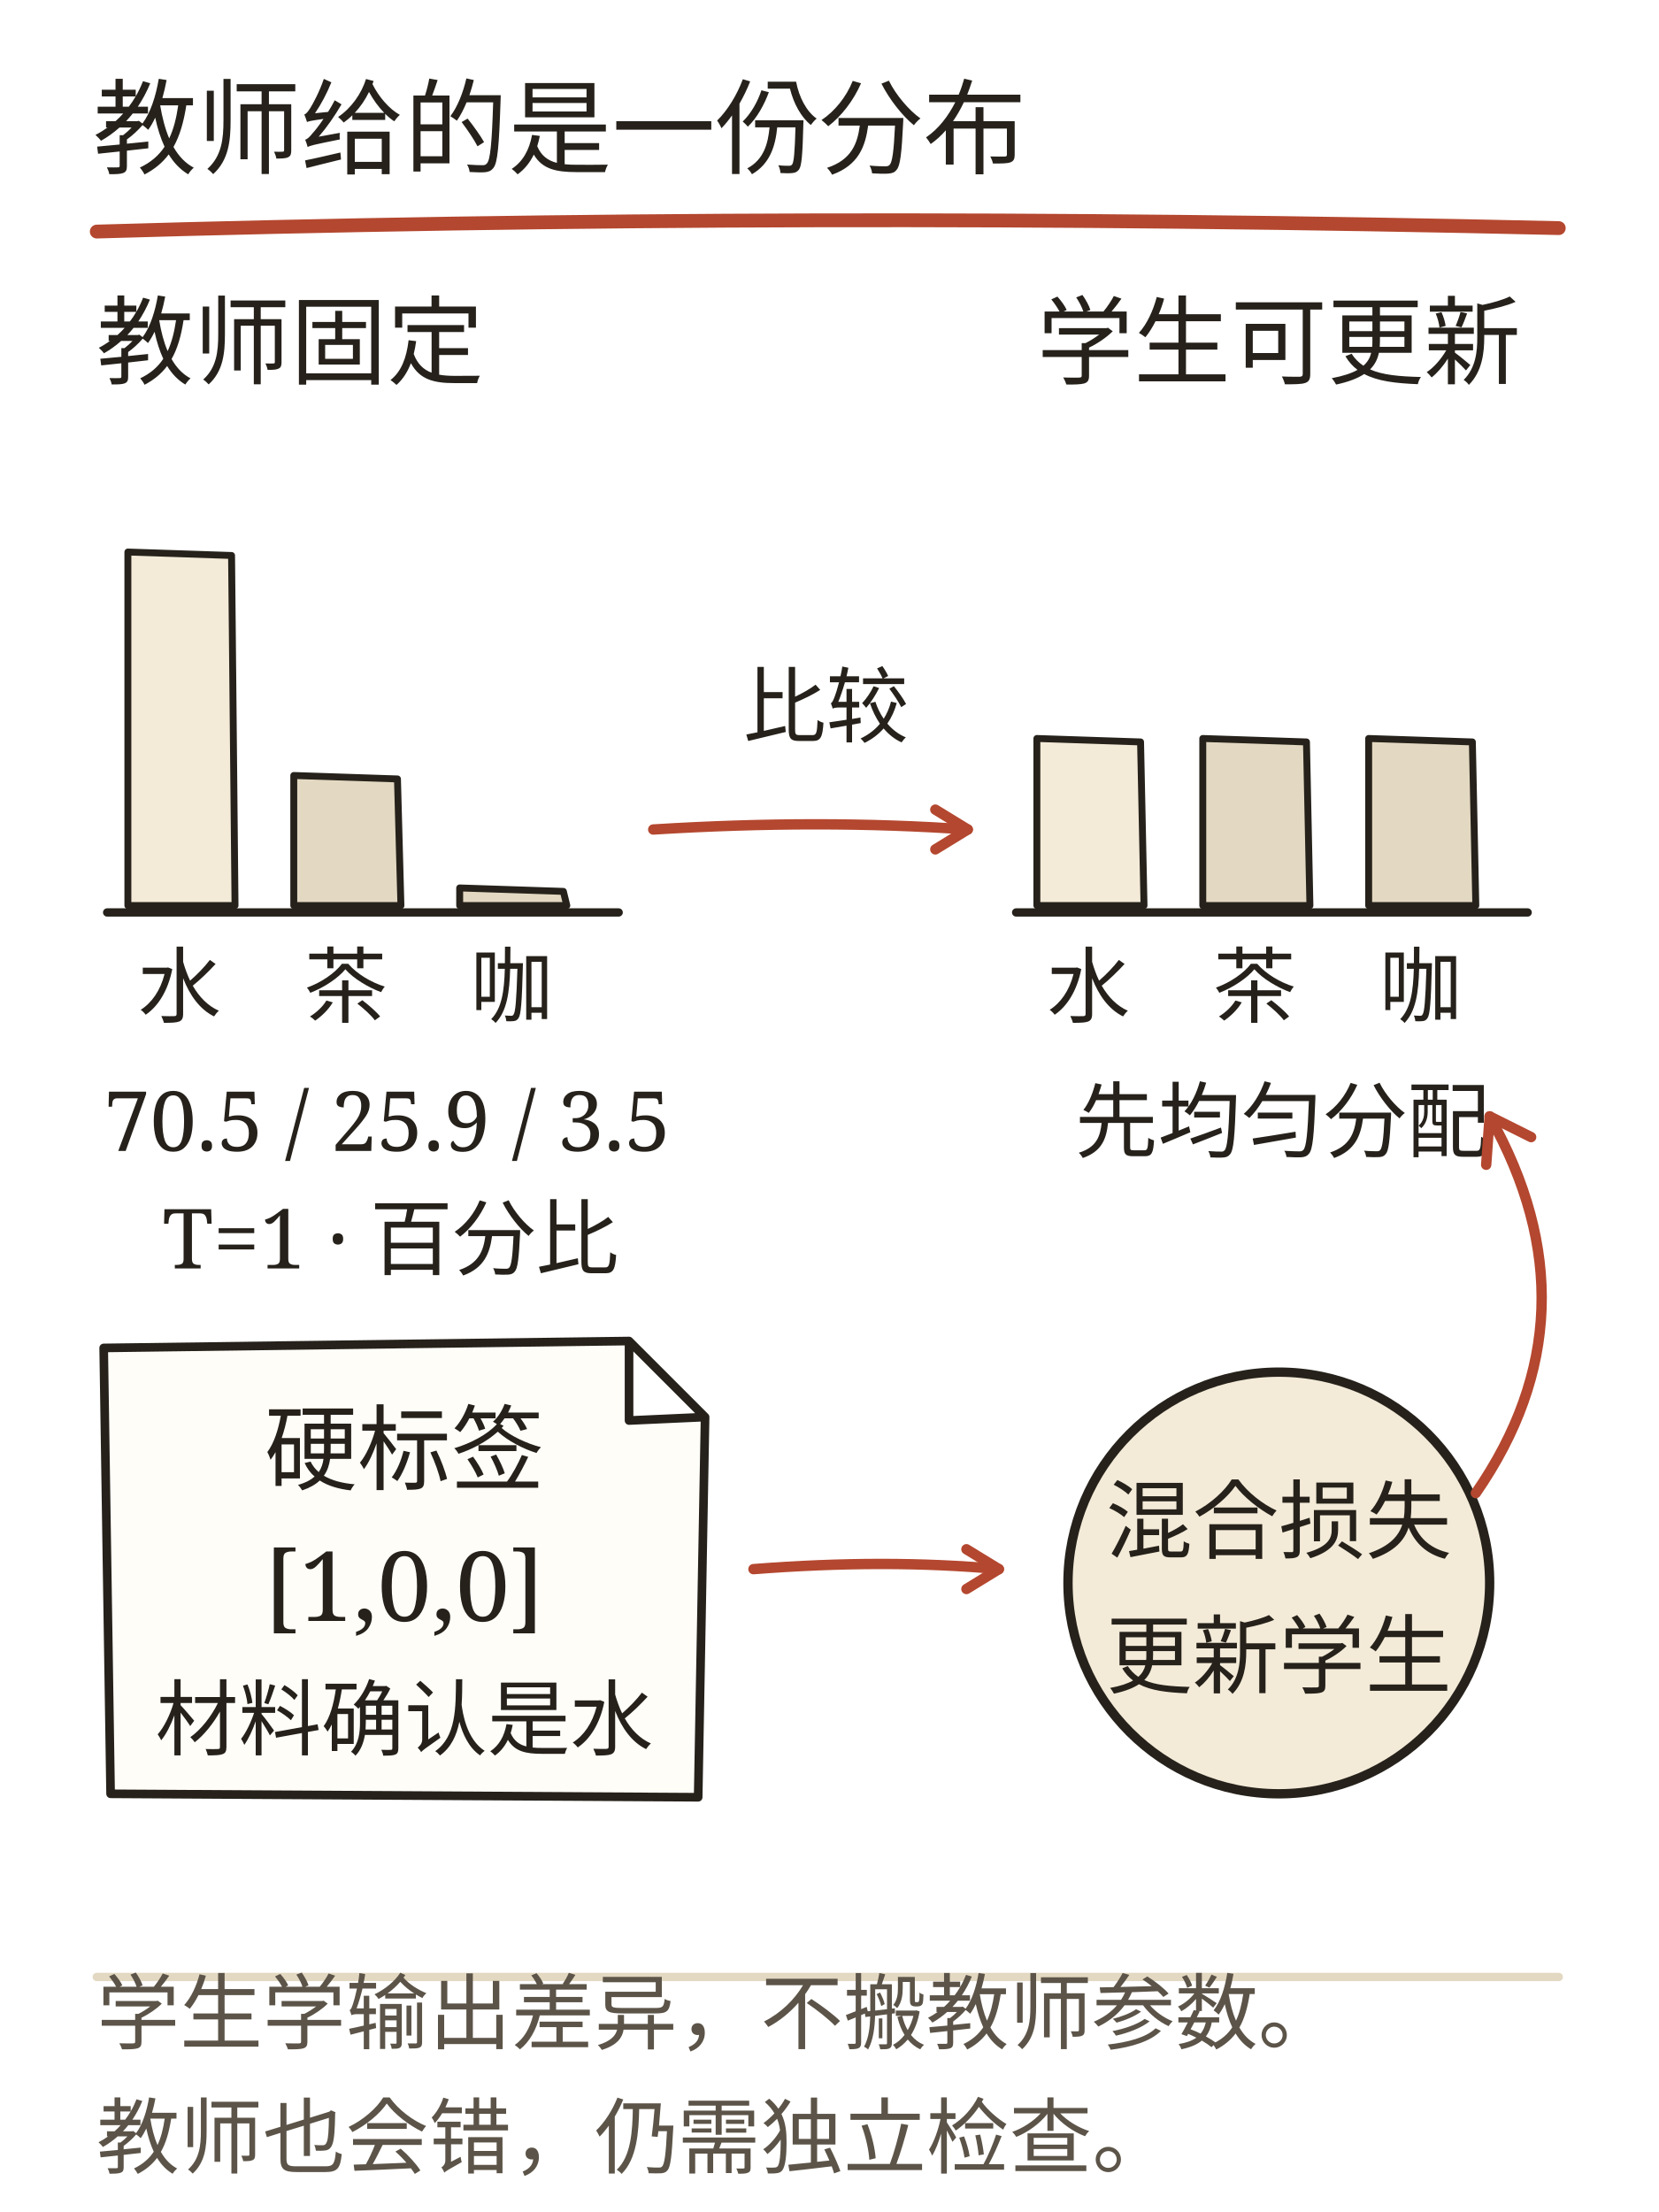
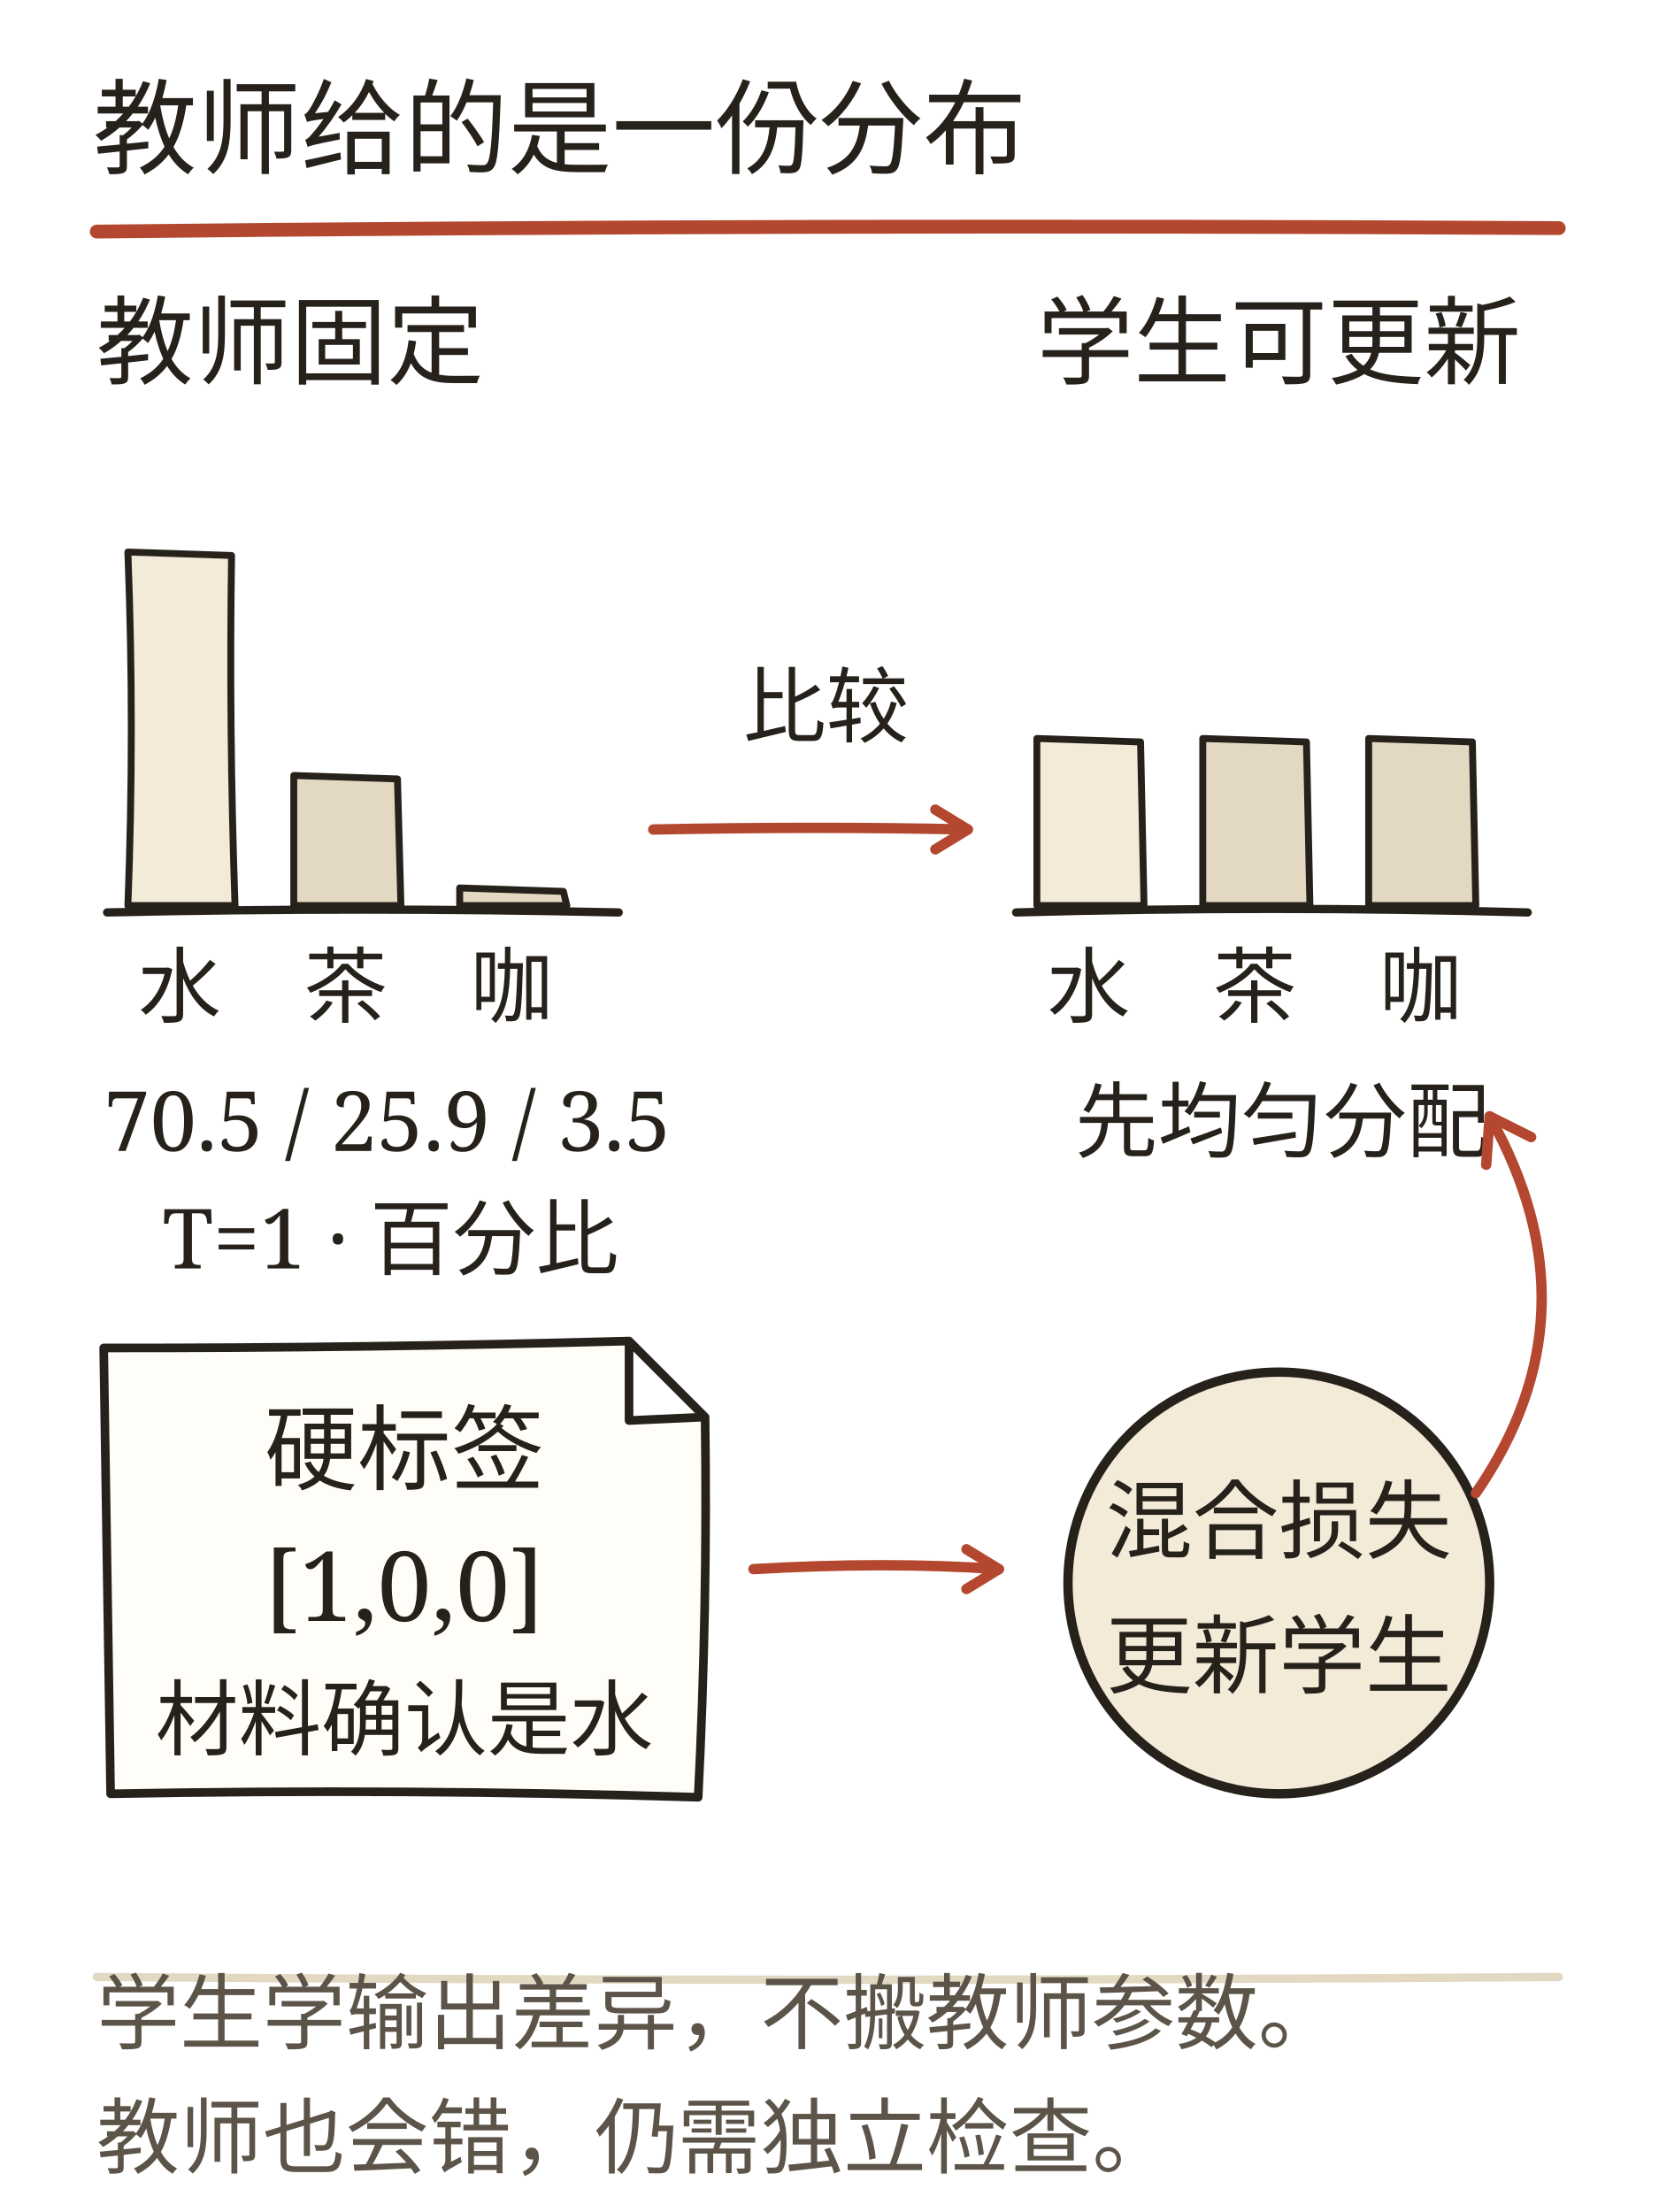
<svg xmlns="http://www.w3.org/2000/svg" width="480" height="640" viewBox="0 0 480 640" role="img" aria-labelledby="title desc">
  <g font-family="'Noto Serif SC','Source Han Serif SC','Songti SC','SimSun',serif">
    <text x="27" y="48" font-size="30" fill="#26221B" text-anchor="start">教师给的是一份分布</text>
-     <path d="M28 67 Q232 61 451 66" stroke="#B4472F" stroke-width="4" fill="none" stroke-linecap="round" stroke-linejoin="round" />
+     <path d="M 28 67 Q 232 64.78 451 66" stroke="#B4472F" stroke-width="4" fill="none" stroke-linecap="round" stroke-linejoin="round" />
    <text x="28" y="109" font-size="28" fill="#26221B" text-anchor="start">教师固定</text>
    <text x="300" y="109" font-size="28" fill="#26221B" text-anchor="start">学生可更新</text>
-     <path d="M37 262 L37 159.719 L67 160.719 L68 262Z" stroke="#26221B" stroke-width="2" fill="#F3EAD8" stroke-linecap="round" stroke-linejoin="round" />
+     <path d="M 37 262 Q 38.98 210.86 37 159.72 L 67 160.72 Q 66.24 211.38 68 262 Z" stroke="#26221B" stroke-width="2" fill="#F3EAD8" stroke-linecap="round" stroke-linejoin="round" />
    <text x="52" y="294" font-size="24" fill="#26221B" text-anchor="middle">水</text>
    <path d="M85 262 L85 224.373 L115 225.373 L116 262Z" stroke="#26221B" stroke-width="2" fill="#E3D8C1" stroke-linecap="round" stroke-linejoin="round" />
    <text x="100" y="294" font-size="24" fill="#26221B" text-anchor="middle">茶</text>
    <path d="M133 262 L133 256.908 L163 257.908 L164 262Z" stroke="#26221B" stroke-width="2" fill="#E3D8C1" stroke-linecap="round" stroke-linejoin="round" />
    <text x="148" y="294" font-size="24" fill="#26221B" text-anchor="middle">咖</text>
-     <path d="M31 264 L179 264" stroke="#26221B" stroke-width="2.4" fill="none" stroke-linecap="round" stroke-linejoin="round" />
+     <path d="M 31 264 Q 105 262.34 179 264" stroke="#26221B" stroke-width="2.4" fill="none" stroke-linecap="round" stroke-linejoin="round" />
    <path d="M300 262 L300 213.667 L330 214.667 L331 262Z" stroke="#26221B" stroke-width="2" fill="#F3EAD8" stroke-linecap="round" stroke-linejoin="round" />
    <text x="315" y="294" font-size="24" fill="#26221B" text-anchor="middle">水</text>
    <path d="M348 262 L348 213.667 L378 214.667 L379 262Z" stroke="#26221B" stroke-width="2" fill="#E3D8C1" stroke-linecap="round" stroke-linejoin="round" />
    <text x="363" y="294" font-size="24" fill="#26221B" text-anchor="middle">茶</text>
    <path d="M396 262 L396 213.667 L426 214.667 L427 262Z" stroke="#26221B" stroke-width="2" fill="#E3D8C1" stroke-linecap="round" stroke-linejoin="round" />
    <text x="411" y="294" font-size="24" fill="#26221B" text-anchor="middle">咖</text>
-     <path d="M294 264 L442 264" stroke="#26221B" stroke-width="2.4" fill="none" stroke-linecap="round" stroke-linejoin="round" />
+     <path d="M 294 264 Q 368 261.94 442 264" stroke="#26221B" stroke-width="2.4" fill="none" stroke-linecap="round" stroke-linejoin="round" />
    <text x="30" y="333" font-size="24" fill="#26221B" text-anchor="start">70.5 / 25.9 / 3.5</text>
    <text x="113" y="367" font-size="24" fill="#26221B" text-anchor="middle">T=1 · 百分比</text>
    <text x="371" y="333" font-size="24" fill="#26221B" text-anchor="middle">先均匀分配</text>
-     <path d="M189 240 Q237.5 237 280 240" stroke="#B4472F" stroke-width="3" fill="none" stroke-linecap="round" stroke-linejoin="round" />
+     <path d="M 189 240 Q 237.5 239.04 280 240" stroke="#B4472F" stroke-width="3" fill="none" stroke-linecap="round" stroke-linejoin="round" />
    <path d="M270.622 245.75 L280 240 L270.622 234.25" stroke="#B4472F" stroke-width="3" fill="none" stroke-linecap="round" stroke-linejoin="round" />
    <text x="239" y="213" font-size="24" fill="#26221B" text-anchor="middle">比较</text>
-     <path d="M30 390 L182 388 L204 410 L202 520 L32 519Z M182 388 L182 411 L204 410" stroke="#26221B" stroke-width="2.5" fill="#fffdf8" stroke-linecap="round" stroke-linejoin="round" />
+     <path d="M 30 390 Q 106.02 390.08 182 388 L 204 410 Q 204.78 465.04 202 520 Q 117.02 517.4 32 519 Z M 182 388 L 182 411 L 204 410" stroke="#26221B" stroke-width="2.5" fill="#fffdf8" stroke-linecap="round" stroke-linejoin="round" />
    <text x="117" y="429" font-size="27" fill="#26221B" text-anchor="middle">硬标签</text>
    <text x="117" y="469" font-size="28" fill="#26221B" text-anchor="middle">[1,0,0]</text>
    <text x="117" y="506" font-size="24" fill="#26221B" text-anchor="middle">材料确认是水</text>
-     <path d="M218 454 Q256.5 451 289 454" stroke="#B4472F" stroke-width="3" fill="none" stroke-linecap="round" stroke-linejoin="round" />
+     <path d="M 218 454 Q 256.5 451.74 289 454" stroke="#B4472F" stroke-width="3" fill="none" stroke-linecap="round" stroke-linejoin="round" />
    <path d="M279.622 459.75 L289 454 L279.622 448.25" stroke="#B4472F" stroke-width="3" fill="none" stroke-linecap="round" stroke-linejoin="round" />
    <circle cx="370" cy="458" r="61" fill="#F3EAD8" stroke="#26221B" stroke-width="2.7" />
    <text x="370" y="449" font-size="25" fill="#26221B" text-anchor="middle">混合损失</text>
    <text x="370" y="488" font-size="25" fill="#26221B" text-anchor="middle">更新学生</text>
    <path d="M427 432 Q463 380 431 323" stroke="#B4472F" stroke-width="3" fill="none" stroke-linecap="round" stroke-linejoin="round" />
    <path d="M430 337 L431 323 L443 329" stroke="#B4472F" stroke-width="3" fill="none" stroke-linecap="round" stroke-linejoin="round" />
-     <path d="M28 572 L451 572" stroke="#E3D8C1" stroke-width="2.4" fill="none" stroke-linecap="round" stroke-linejoin="round" />
+     <path d="M 28 572 Q 239.5 573.6 451 572" stroke="#E3D8C1" stroke-width="2.4" fill="none" stroke-linecap="round" stroke-linejoin="round" />
    <text x="28" y="591" font-size="24" fill="#5C5448" text-anchor="start">学生学输出差异，不搬教师参数。</text>
    <text x="28" y="627" font-size="24" fill="#5C5448" text-anchor="start">教师也会错，仍需独立检查。</text>
  </g>
</svg>
